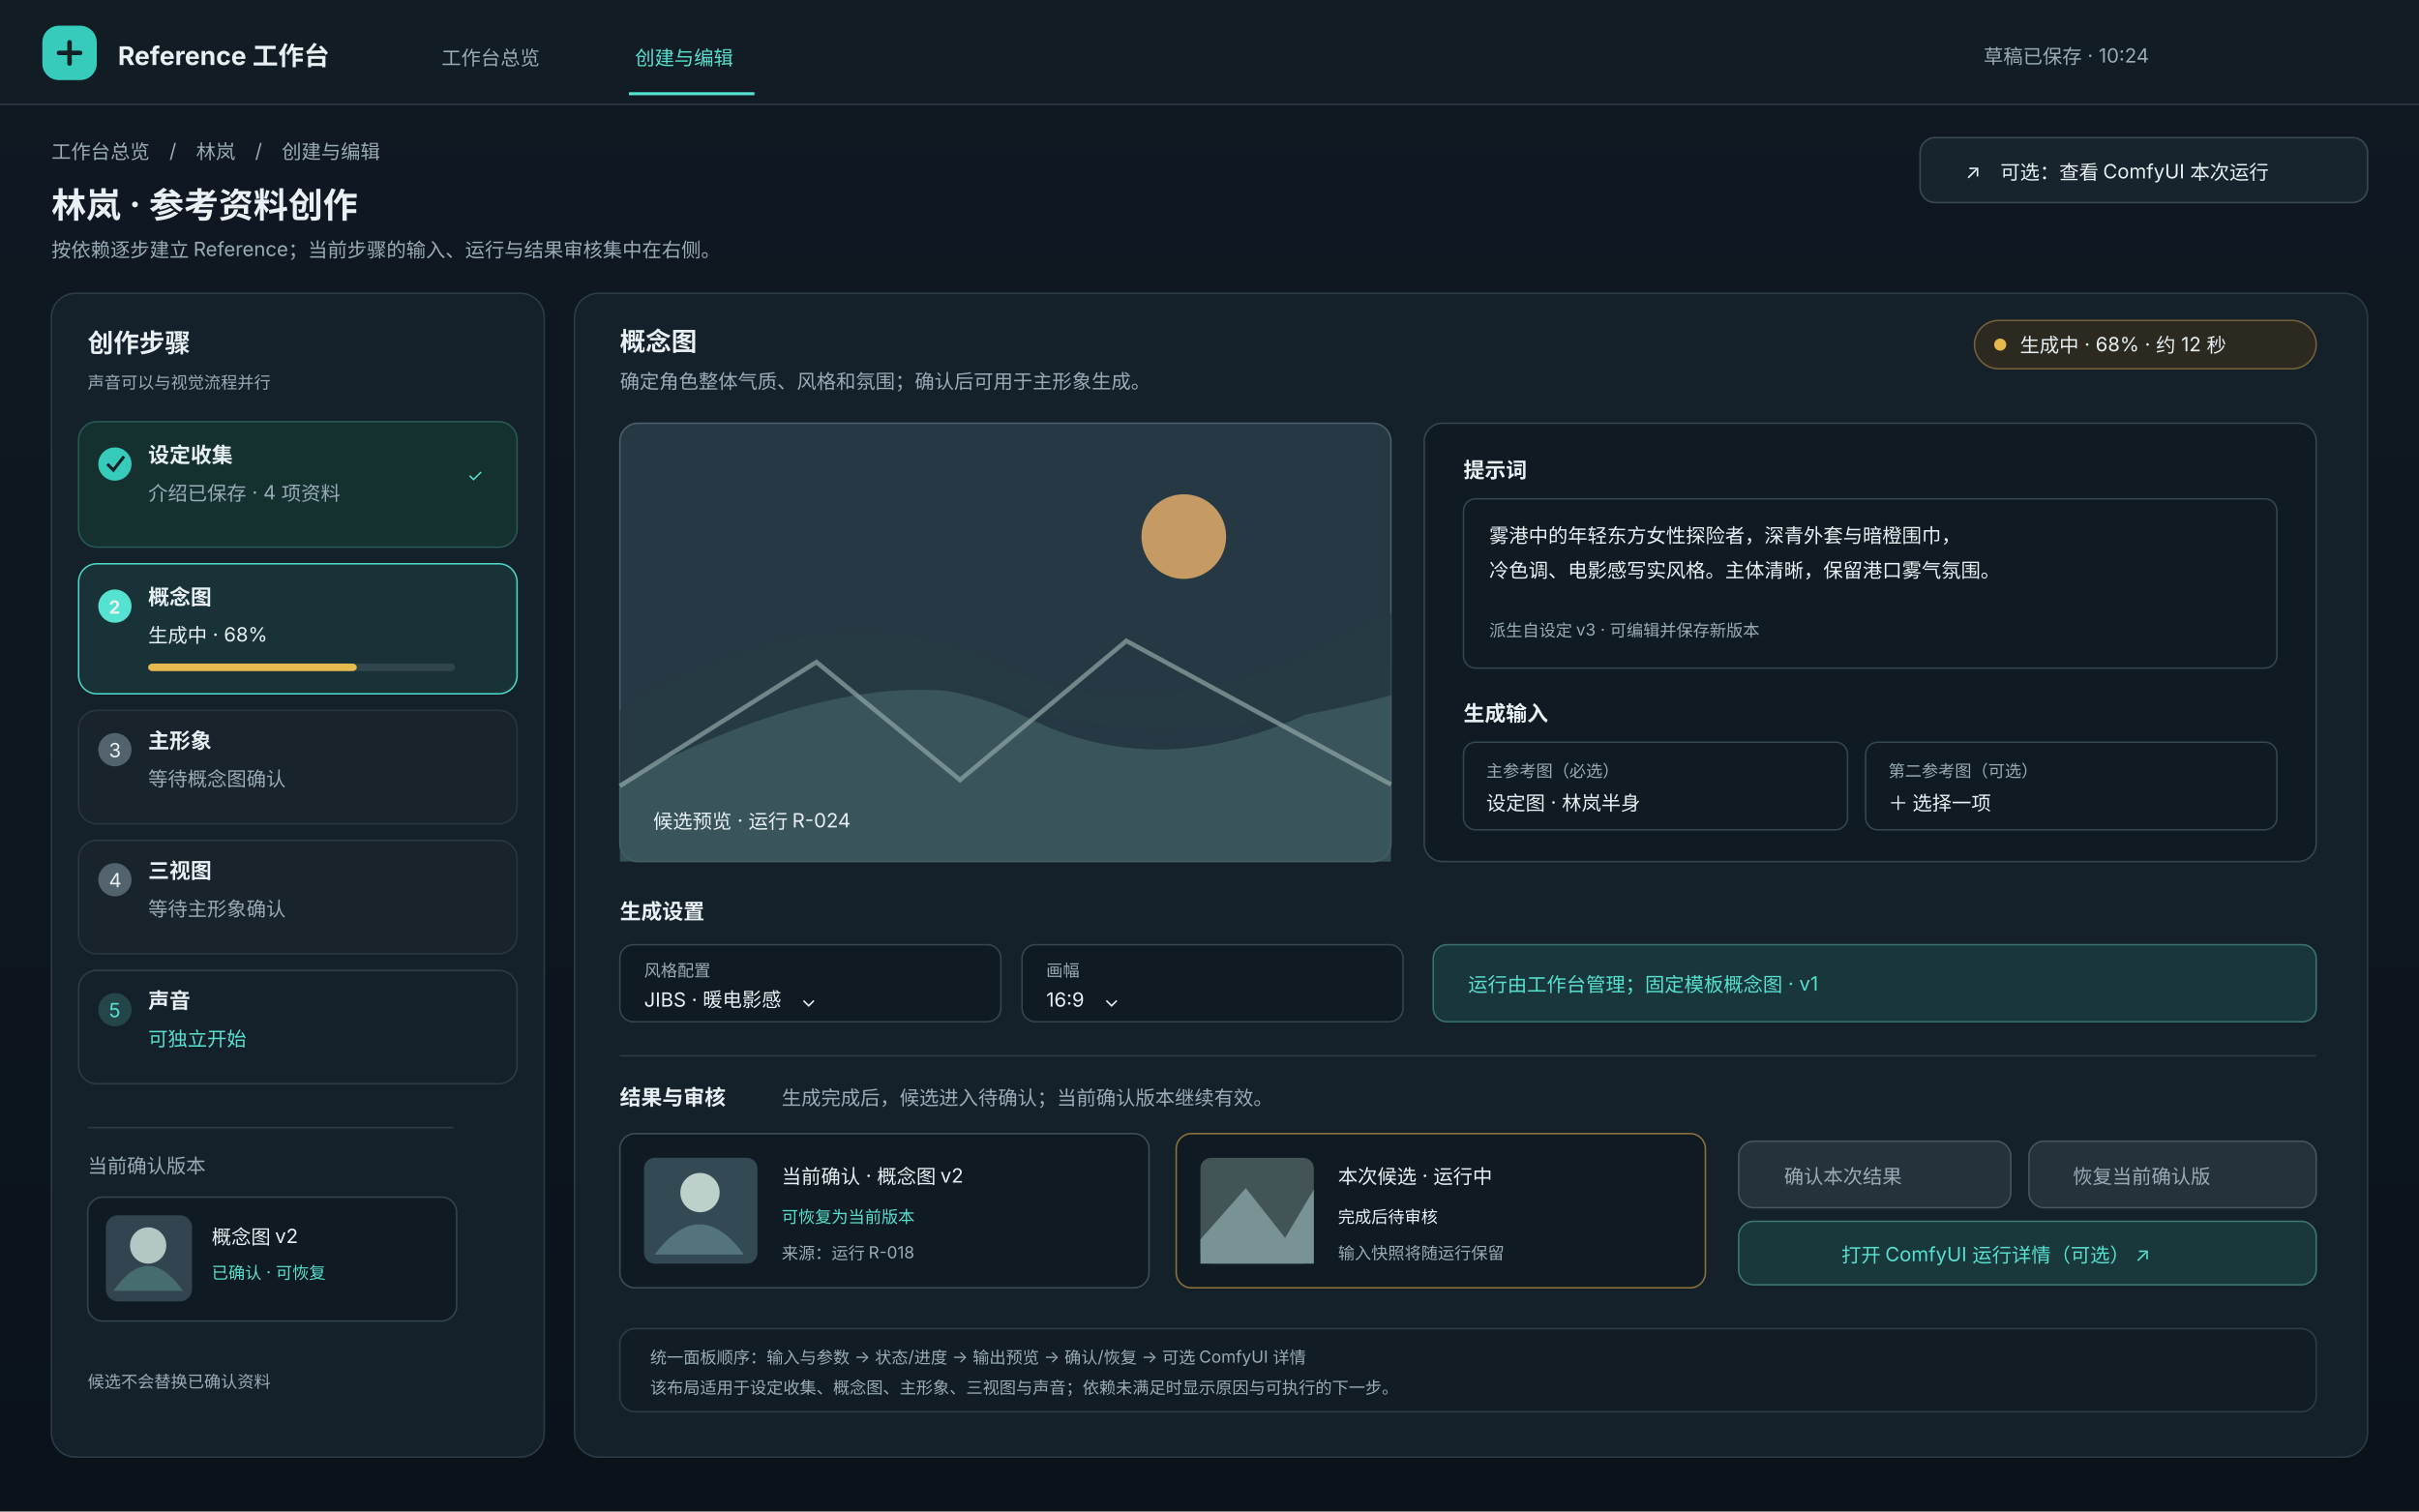
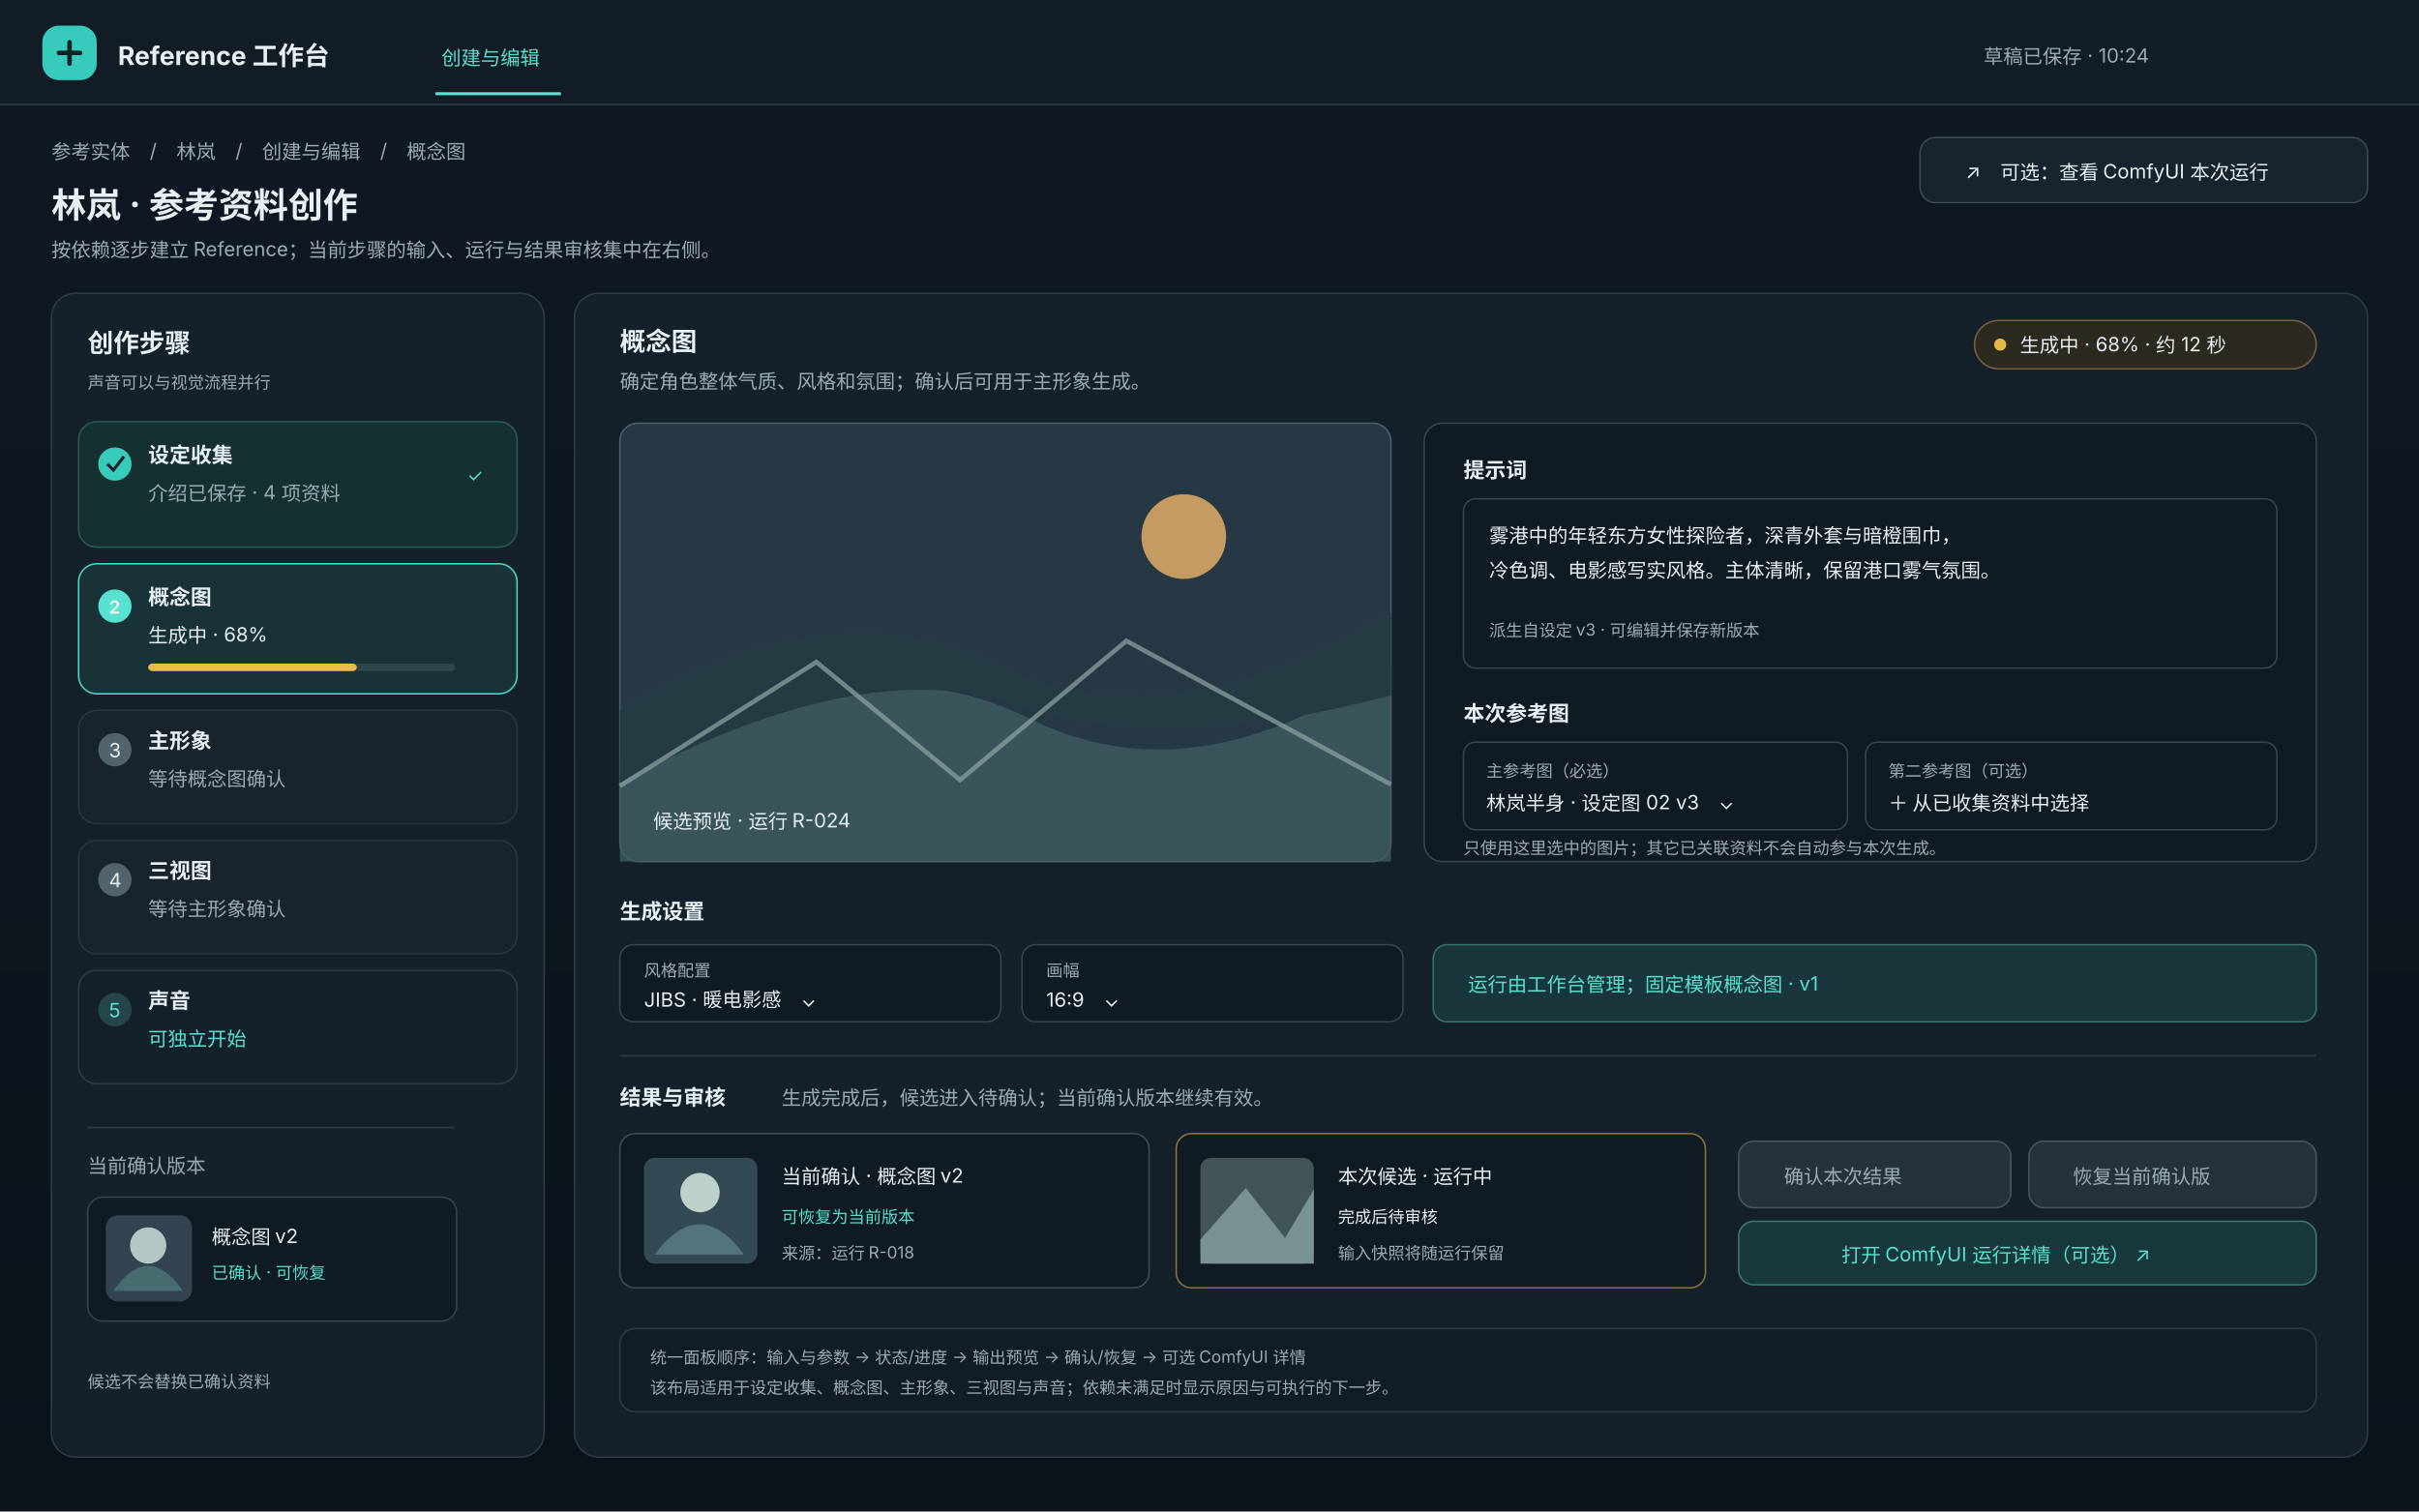
<svg xmlns="http://www.w3.org/2000/svg" width="1600" height="1000" viewBox="0 0 1600 1000">
  <defs>
    <linearGradient id="bg" x2="0" y2="1">
      <stop stop-color="#101923" />
      <stop offset="1" stop-color="#0b121a" />
    </linearGradient>
    <style>
      text{font-family:Inter,'Noto Sans CJK SC','Microsoft YaHei',sans-serif;fill:#e8f0f3}.muted{fill:#99abb6}.tiny{font-size:11px}.small{font-size:13px}.label{font-size:14px;font-weight:600}.title{font-size:23px;font-weight:700}.section{font-size:17px;font-weight:650}.accent{fill:#58e0cf}.line{stroke:#2c3b46;stroke-width:1}.card{fill:#14212b;stroke:#2c3c47}.field{fill:#101a22;stroke:#354651}.current{fill:#183238;stroke:#4bd5c4}.done{fill:#14302f;stroke:#285a55}.disabled{fill:#18232c;stroke:#293640}
    </style>
  </defs>
  <rect width="1600" height="1000" fill="url(#bg)" />
  <rect width="1600" height="70" fill="#111c25" />
  <path d="M0 69H1600" class="line" />
  <rect x="28" y="17" width="36" height="36" rx="11" fill="#36cbbb" />
  <path d="M39 35h14M46 28v14" stroke="#102027" stroke-width="3" stroke-linecap="round" />
  <text x="78" y="43" font-size="17" font-weight="700">Reference 工作台</text>
-   <text x="292" y="43" class="small muted">工作台总览</text>
-   <text x="420" y="43" class="small accent">创建与编辑</text>
-   <path d="M416 62h83" stroke="#56e2d0" stroke-width="2" />
+   <text x="292" y="43" class="small accent">创建与编辑</text>
+   <path d="M288 62h83" stroke="#56e2d0" stroke-width="2" />
  <text x="1312" y="42" class="small muted">草稿已保存 · 10:24</text>
-   <text x="34" y="105" class="small muted">工作台总览　/　林岚　/　创建与编辑</text>
+   <text x="34" y="105" class="small muted">参考实体　/　林岚　/　创建与编辑　/　概念图</text>
  <text x="34" y="144" class="title">林岚 · 参考资料创作</text>
  <text x="34" y="170" class="small muted">按依赖逐步建立 Reference；当前步骤的输入、运行与结果审核集中在右侧。</text>
  <rect x="1270" y="91" width="296" height="43" rx="10" fill="#17242d" stroke="#3a4a55" />
  <text x="1300" y="118" class="small">↗　可选：查看 ComfyUI 本次运行</text>
  <rect x="34" y="194" width="326" height="770" rx="16" class="card" />
  <text x="58" y="233" class="section">创作步骤</text>
  <text x="58" y="257" class="tiny muted">声音可以与视觉流程并行</text>
  <rect x="52" y="279" width="290" height="83" rx="12" class="done" />
  <circle cx="76" cy="307" r="11" fill="#37cbbb" />
  <path d="m71 307 4 4 7-9" fill="none" stroke="#102027" stroke-width="2" />
  <text x="98" y="306" class="label">设定收集</text>
  <text x="98" y="331" class="small muted">介绍已保存 · 4 项资料</text>
  <text x="309" y="319" class="accent">✓</text>
  <rect x="52" y="373" width="290" height="86" rx="12" class="current" />
  <circle cx="76" cy="401" r="11" fill="#56e2d0" />
  <text x="72" y="406" font-size="12" font-weight="700" fill="#102027">2</text>
  <text x="98" y="400" class="label">概念图</text>
  <text x="98" y="425" class="small" fill="#f3bf57">生成中 · 68%</text>
  <rect x="98" y="439" width="203" height="5" rx="3" fill="#31464b" />
  <rect x="98" y="439" width="138" height="5" rx="3" fill="#e7b94e" />
  <rect x="52" y="470" width="290" height="75" rx="12" class="disabled" />
  <circle cx="76" cy="496" r="11" fill="#51636d" />
  <text x="72" y="501" class="small">3</text>
  <text x="98" y="495" class="label">主形象</text>
  <text x="98" y="520" class="small muted">等待概念图确认</text>
  <rect x="52" y="556" width="290" height="75" rx="12" class="disabled" />
  <circle cx="76" cy="582" r="11" fill="#51636d" />
  <text x="72" y="587" class="small">4</text>
  <text x="98" y="581" class="label">三视图</text>
  <text x="98" y="606" class="small muted">等待主形象确认</text>
  <rect x="52" y="642" width="290" height="75" rx="12" class="card" />
  <circle cx="76" cy="668" r="11" fill="#24464a" />
  <text x="72" y="673" class="small accent">5</text>
  <text x="98" y="667" class="label">声音</text>
  <text x="98" y="692" class="small accent">可独立开始</text>
  <path d="M58 746h242" class="line" />
  <text x="58" y="776" class="small muted">当前确认版本</text>
  <rect x="58" y="792" width="244" height="82" rx="10" fill="#101a22" stroke="#34444f" />
  <rect x="70" y="804" width="57" height="57" rx="8" fill="#314450" />
  <circle cx="98" cy="824" r="12" fill="#b3c8c5" />
  <path d="M75 854q23-33 46 0" fill="#476c70" />
  <text x="140" y="823" class="small">概念图 v2</text>
  <text x="140" y="846" class="tiny accent">已确认 · 可恢复</text>
  <text x="58" y="918" class="tiny muted">候选不会替换已确认资料</text>
  <rect x="380" y="194" width="1186" height="770" rx="16" class="card" />
  <text x="410" y="232" class="section">概念图</text>
  <text x="410" y="257" class="small muted">确定角色整体气质、风格和氛围；确认后可用于主形象生成。</text>
  <rect x="1306" y="212" width="226" height="32" rx="16" fill="#2b2920" stroke="#776039" />
  <circle cx="1323" cy="228" r="4" fill="#e6b84c" />
  <text x="1336" y="233" class="small" fill="#f3bf57">生成中 · 68% · 约 12 秒</text>
  <rect x="410" y="280" width="510" height="290" rx="12" fill="#253843" stroke="#4a616b" />
  <path d="M410 505 Q570 420 680 475 T920 440V570H410Z" fill="#405b62" opacity=".8" />
  <path d="M410 470 Q550 386 660 440 T920 405V460Q770 500 670 466T410 518Z" fill="#253a43" />
  <circle cx="783" cy="355" r="28" fill="#efb46c" opacity=".8" />
  <path d="M410 520 540 438 635 516 745 424 920 519" fill="none" stroke="#91a6a6" stroke-width="3" opacity=".7" />
  <text x="432" y="548" class="small">候选预览 · 运行 R-024</text>
  <rect x="942" y="280" width="590" height="290" rx="12" fill="#101a22" stroke="#354651" />
  <text x="968" y="316" class="label">提示词</text>
  <rect x="968" y="330" width="538" height="112" rx="8" class="field" />
  <text x="985" y="359" class="small">雾港中的年轻东方女性探险者，深青外套与暗橙围巾，</text>
  <text x="985" y="382" class="small">冷色调、电影感写实风格。主体清晰，保留港口雾气氛围。</text>
  <text x="985" y="421" class="tiny muted">派生自设定 v3 · 可编辑并保存新版本</text>
-   <text x="968" y="477" class="label">生成输入</text>
+   <text x="968" y="477" class="label">本次参考图</text>
  <rect x="968" y="491" width="254" height="58" rx="8" class="field" />
  <text x="983" y="514" class="tiny muted">主参考图（必选）</text>
-   <text x="983" y="536" class="small">设定图 · 林岚半身</text>
+   <text x="983" y="536" class="small">林岚半身 · 设定图 02 v3　⌄</text>
  <rect x="1234" y="491" width="272" height="58" rx="8" class="field" />
  <text x="1249" y="514" class="tiny muted">第二参考图（可选）</text>
-   <text x="1249" y="536" class="small">＋ 选择一项</text>
+   <text x="1249" y="536" class="small">＋ 从已收集资料中选择</text>
+   <text x="968" y="565" class="tiny muted">只使用这里选中的图片；其它已关联资料不会自动参与本次生成。</text>
  <text x="410" y="608" class="label">生成设置</text>
  <rect x="410" y="625" width="252" height="51" rx="9" class="field" />
  <text x="426" y="646" class="tiny muted">风格配置</text>
  <text x="426" y="666" class="small">JIBS · 暖电影感　⌄</text>
  <rect x="676" y="625" width="252" height="51" rx="9" class="field" />
  <text x="692" y="646" class="tiny muted">画幅</text>
  <text x="692" y="666" class="small">16:9　⌄</text>
  <rect x="948" y="625" width="584" height="51" rx="9" fill="#18363b" stroke="#3a7270" />
  <text x="971" y="656" class="small accent">运行由工作台管理；固定模板概念图 · v1</text>
  <rect x="410" y="698" width="1122" height="1" fill="#2c3b46" />
  <text x="410" y="731" class="label">结果与审核</text>
  <text x="517" y="731" class="small muted">生成完成后，候选进入待确认；当前确认版本继续有效。</text>
  <rect x="410" y="750" width="350" height="102" rx="10" fill="#101a22" stroke="#3d4d58" />
  <rect x="426" y="766" width="75" height="70" rx="7" fill="#334a54" />
  <circle cx="463" cy="789" r="13" fill="#bdd0ca" />
  <path d="M433 830q30-40 59 0" fill="#52747a" />
  <text x="517" y="783" class="small">当前确认 · 概念图 v2</text>
  <text x="517" y="809" class="tiny accent">可恢复为当前版本</text>
  <text x="517" y="833" class="tiny muted">来源：运行 R-018</text>
  <rect x="778" y="750" width="350" height="102" rx="10" fill="#101a22" stroke="#8e733b" />
  <rect x="794" y="766" width="75" height="70" rx="7" fill="#435457" />
  <path d="M794 820 824 786 850 819 869 787V836H794Z" fill="#799294" />
  <text x="885" y="783" class="small">本次候选 · 运行中</text>
  <text x="885" y="809" class="tiny" fill="#edc05b">完成后待审核</text>
  <text x="885" y="833" class="tiny muted">输入快照将随运行保留</text>
  <rect x="1150" y="755" width="180" height="44" rx="10" fill="#26323b" stroke="#465660" />
  <text x="1180" y="783" class="small muted">确认本次结果</text>
  <rect x="1342" y="755" width="190" height="44" rx="10" fill="#26323b" stroke="#465660" />
  <text x="1371" y="783" class="small muted">恢复当前确认版</text>
  <rect x="1150" y="808" width="382" height="42" rx="10" fill="#18383b" stroke="#3d7772" />
  <text x="1218" y="835" class="small accent">打开 ComfyUI 运行详情（可选） ↗</text>
  <rect x="410" y="879" width="1122" height="55" rx="10" fill="#111c25" stroke="#2d3d47" />
  <text x="430" y="902" class="tiny muted">统一面板顺序：输入与参数 → 状态/进度 → 输出预览 → 确认/恢复 → 可选 ComfyUI 详情</text>
  <text x="430" y="922" class="tiny muted">该布局适用于设定收集、概念图、主形象、三视图与声音；依赖未满足时显示原因与可执行的下一步。</text>
</svg>
